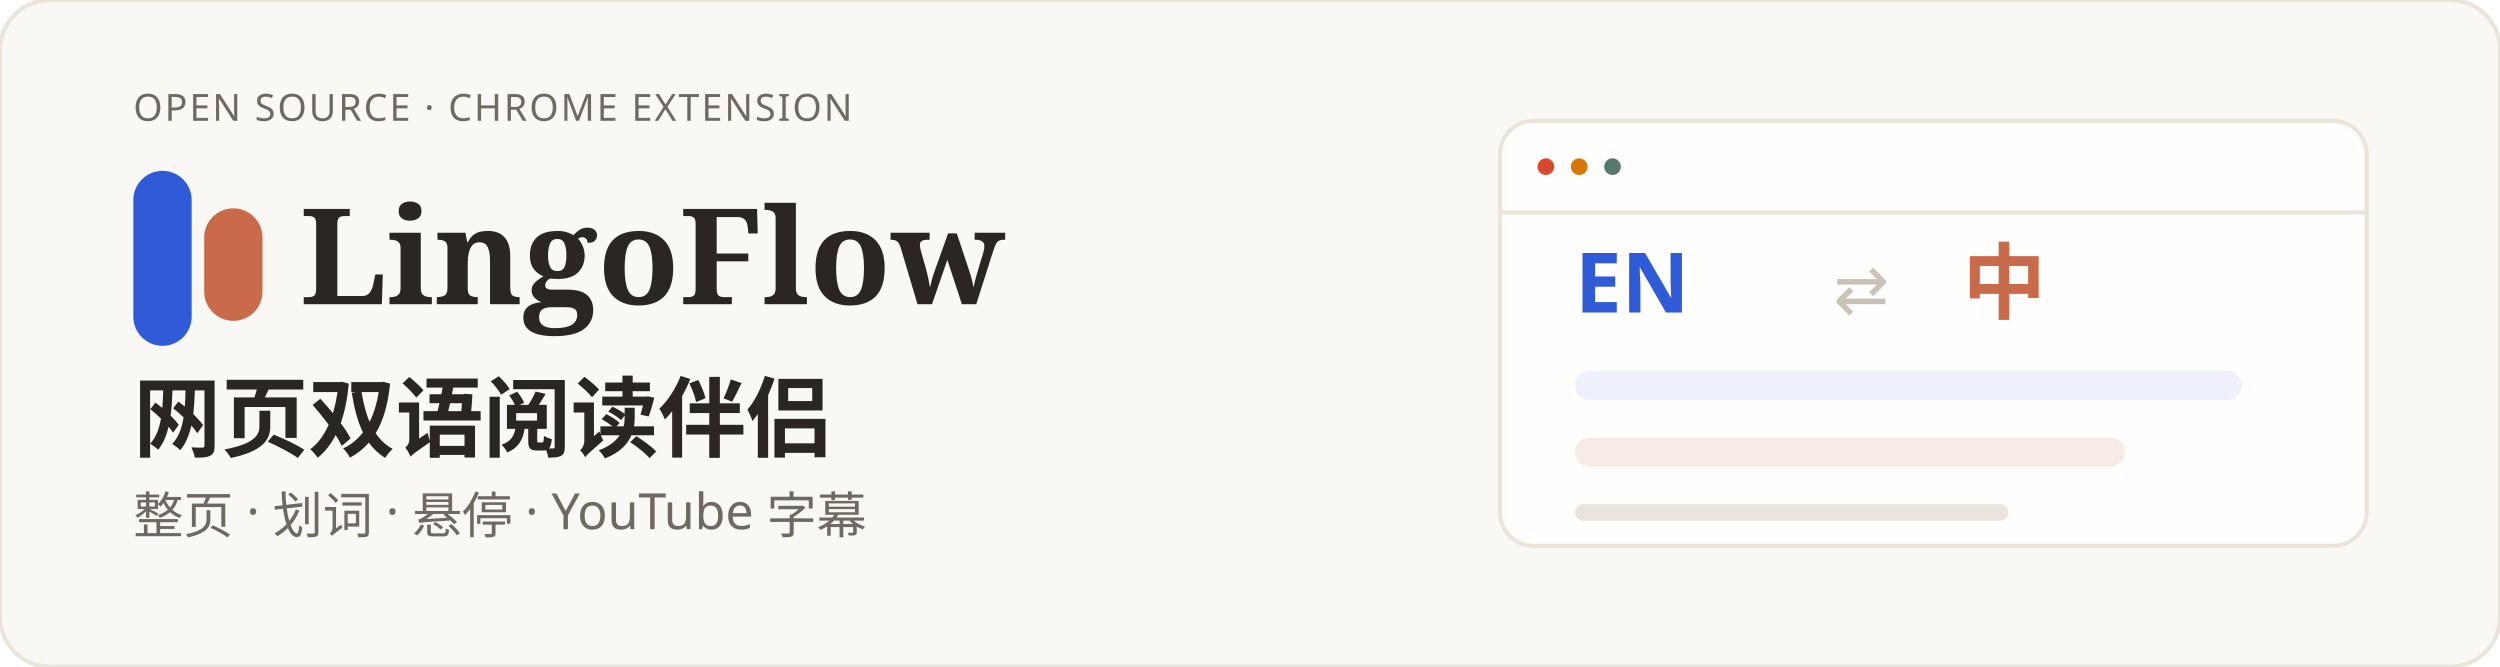
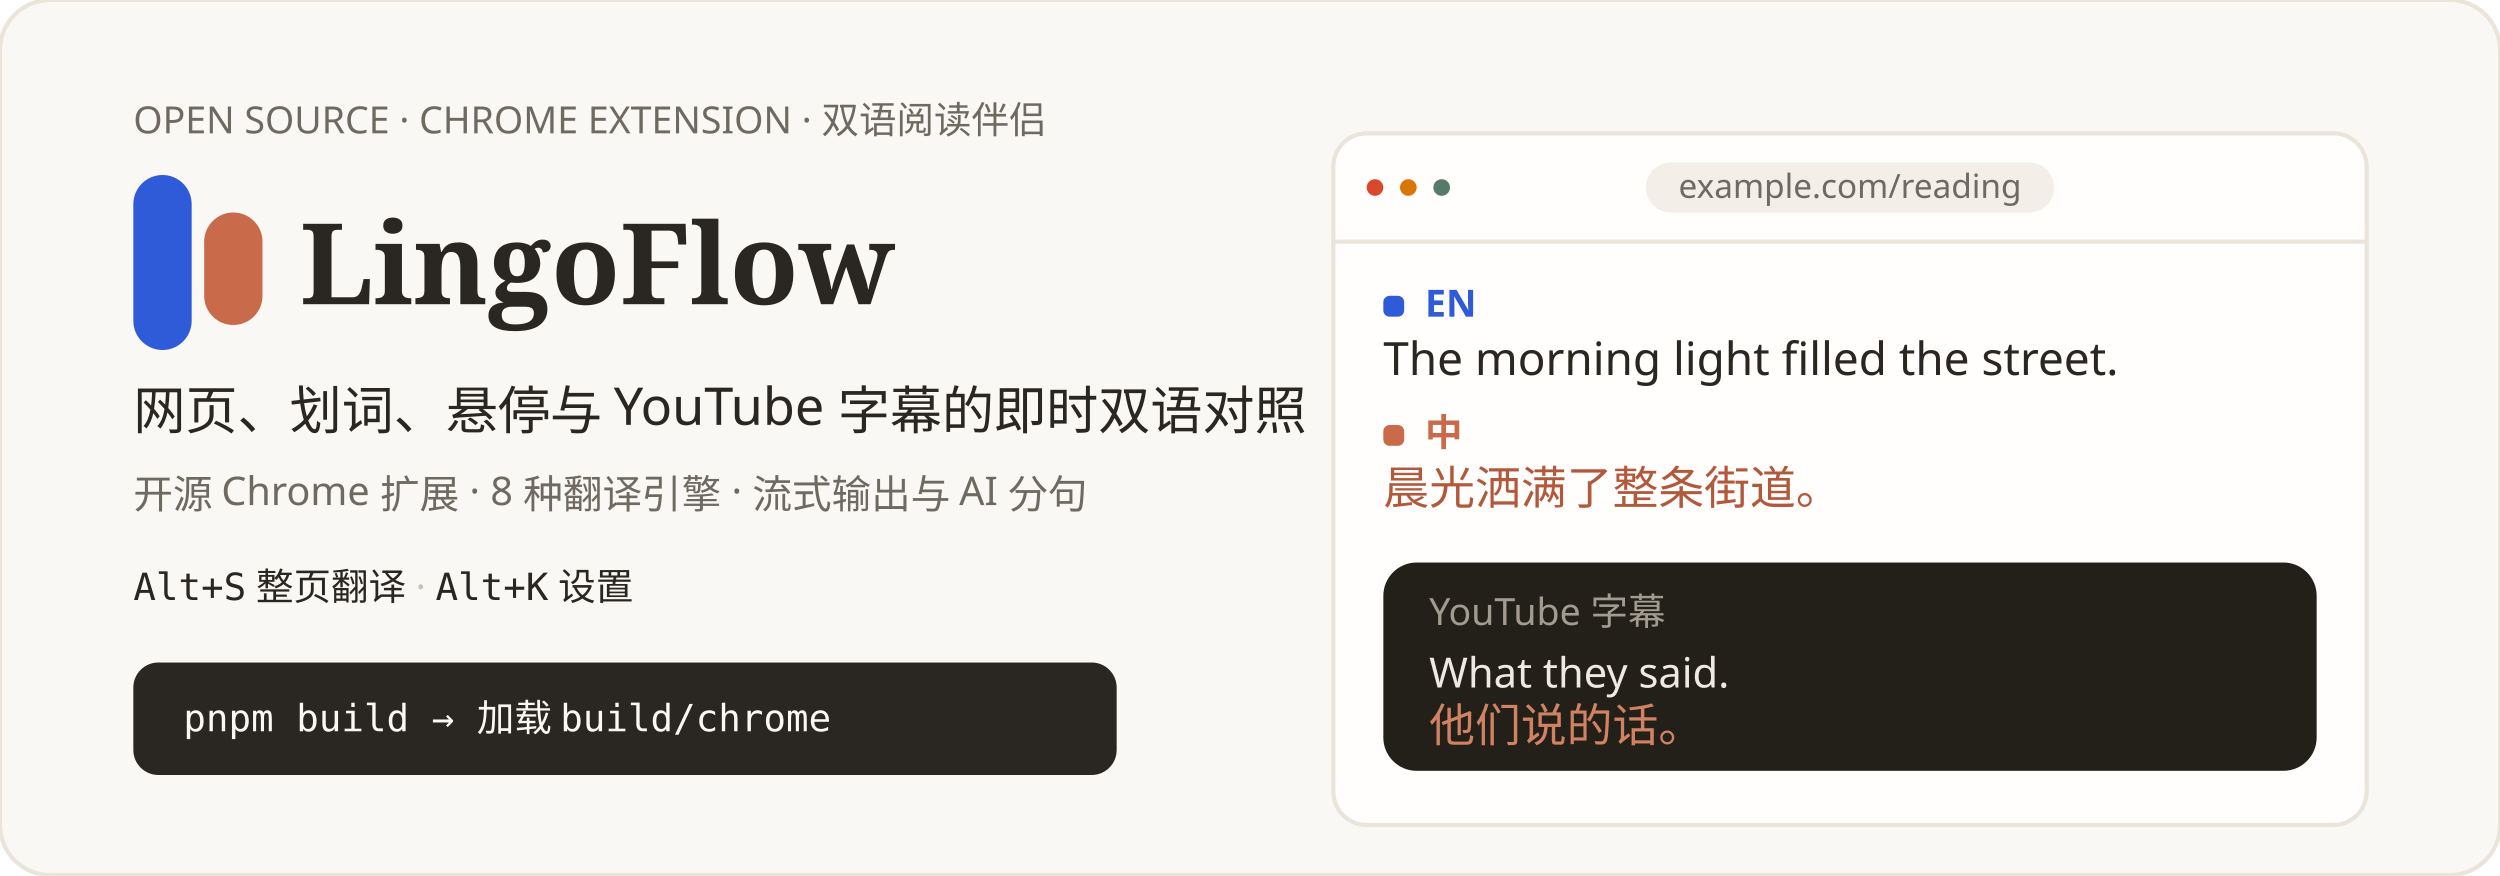
- <svg xmlns="http://www.w3.org/2000/svg" width="1200" height="320" viewBox="0 0 1200 320" role="img" aria-labelledby="hero-title hero-desc" font-family="'Segoe UI','PingFang SC','Microsoft YaHei UI',sans-serif">
-   <rect width="1200" height="320" rx="24" fill="#FAF8F5" />
-   <rect x="0" y="0" width="1200" height="320" rx="24" fill="none" stroke="#EAE4DA" stroke-width="2" />
+ <svg xmlns="http://www.w3.org/2000/svg" width="1200" height="420" viewBox="0 0 1200 420" role="img" aria-labelledby="hero-title hero-desc" font-family="'Segoe UI','PingFang SC','Microsoft YaHei UI',sans-serif">
+   <rect width="1200" height="420" rx="24" fill="#FAF8F5" />
+   <rect x="0" y="0" width="1200" height="420" rx="24" fill="none" stroke="#EAE4DA" stroke-width="2" />
  <g id="title-block">
-     <text x="64" y="58" font-size="18" letter-spacing="1" fill="#6F6A61">OPEN SOURCE · CHROME EXTENSION</text>
-     <rect x="64" y="82" width="28" height="84" rx="14" fill="#2F5BD9" />
-     <rect x="98" y="100" width="28" height="54" rx="14" fill="#C96A4A" />
-     <text x="144" y="146" font-family="Georgia,'Songti SC','Noto Serif SC',serif" font-size="64" font-weight="600" fill="#2A2723">LingoFlow</text>
-     <text x="64" y="216" font-size="42" font-weight="600" fill="#2A2723">网页双语阅读伴侣</text>
-     <text x="64" y="256" font-size="24" fill="#6F6A61">整页 · 划词 · 悬停 · YouTube 字幕</text>
+     <text x="64" y="64" font-size="18" fill="#6F6A61">OPEN SOURCE · CHROME EXTENSION · 双语阅读伴侣</text>
+     <rect x="64" y="84" width="28" height="84" rx="14" fill="#2F5BD9" />
+     <rect x="98" y="102" width="28" height="54" rx="14" fill="#C96A4A" />
+     <text x="144" y="146" font-family="Georgia,'Songti SC','Noto Serif SC',serif" font-size="54" font-weight="600" fill="#2A2723">LingoFlow</text>
+     <text x="64" y="206" font-size="25" fill="#2A2723">网页、划词、悬停与 YouTube 字幕的即时双语对照</text>
+     <text x="64" y="244" font-size="19" fill="#6F6A61">开源 Chrome 扩展 · 8 种翻译引擎 · 流式输出与 AI 分句</text>
+     <text x="64" y="288" font-size="18" fill="#2A2723">
+       <tspan font-family="ui-monospace,SFMono-Regular,Menlo,monospace">Alt+S</tspan>
+       <tspan> 整页翻译</tspan>
+       <tspan fill="#C9C2B6">　·　</tspan>
+       <tspan font-family="ui-monospace,SFMono-Regular,Menlo,monospace">Alt+K</tspan>
+       <tspan> 设置</tspan>
+     </text>
+     <rect x="64" y="318" width="472" height="54" rx="12" fill="#2A2723" />
+     <text x="88" y="351" font-family="ui-monospace,SFMono-Regular,Menlo,monospace" font-size="18" fill="#FAF8F5">pnpm build  →  加载 build/chrome</text>
  </g>
-   <g id="project-proof" transform="translate(720 58)">
-     <rect width="416" height="204" rx="16" fill="#FFFEFC" stroke="#EAE4DA" stroke-width="2" />
-     <line x1="0" y1="44" x2="416" y2="44" stroke="#EAE4DA" stroke-width="2" />
-     <circle cx="22" cy="22" r="4" fill="#D9482C" />
-     <circle cx="38" cy="22" r="4" fill="#D97706" />
-     <circle cx="54" cy="22" r="4" fill="#557A6A" />
-     <text x="36" y="92" font-size="40" font-weight="600" fill="#2F5BD9">EN</text>
-     <text x="160" y="92" font-size="32" fill="#C9C2B6">⇄</text>
-     <text x="222" y="92" font-size="40" font-weight="600" fill="#C96A4A">中</text>
-     <rect x="36" y="120" width="320" height="14" rx="7" fill="#EEF1FB" />
-     <rect x="36" y="152" width="264" height="14" rx="7" fill="#F7ECE5" />
-     <rect x="36" y="184" width="208" height="8" rx="4" fill="#EAE4DA" />
+   <g id="project-proof" transform="translate(640 64)">
+     <rect width="496" height="332" rx="16" fill="#FFFEFC" stroke="#EAE4DA" stroke-width="2" />
+     <line x1="0" y1="52" x2="496" y2="52" stroke="#EAE4DA" stroke-width="2" />
+     <circle cx="20" cy="26" r="4" fill="#D9482C" />
+     <circle cx="36" cy="26" r="4" fill="#D97706" />
+     <circle cx="52" cy="26" r="4" fill="#557A6A" />
+     <rect x="150" y="14" width="196" height="24" rx="12" fill="#F3EFE8" />
+     <text x="248" y="31" text-anchor="middle" font-size="16" fill="#6F6A61">example.com/reading</text>
+     <rect x="24" y="78" width="10" height="10" rx="3" fill="#2F5BD9" />
+     <text x="44" y="88" font-size="18" font-weight="700" fill="#2F5BD9">EN</text>
+     <text x="24" y="116" font-size="22" fill="#2A2723">The morning light filled the street.</text>
+     <rect x="24" y="140" width="10" height="10" rx="3" fill="#C96A4A" />
+     <text x="44" y="150" font-size="18" font-weight="700" fill="#C96A4A">中</text>
+     <text x="24" y="178" font-size="22" fill="#B2583B">晨光洒满了整条街道。</text>
+     <rect x="24" y="206" width="448" height="100" rx="16" fill="#232019" />
+     <text x="46" y="236" font-size="18" fill="#A29B8F">YouTube 字幕</text>
+     <text x="46" y="266" font-size="20" fill="#EFEAE1">What they said.</text>
+     <text x="46" y="292" font-size="22" fill="#D08263">他们说的话。</text>
  </g>
</svg>
